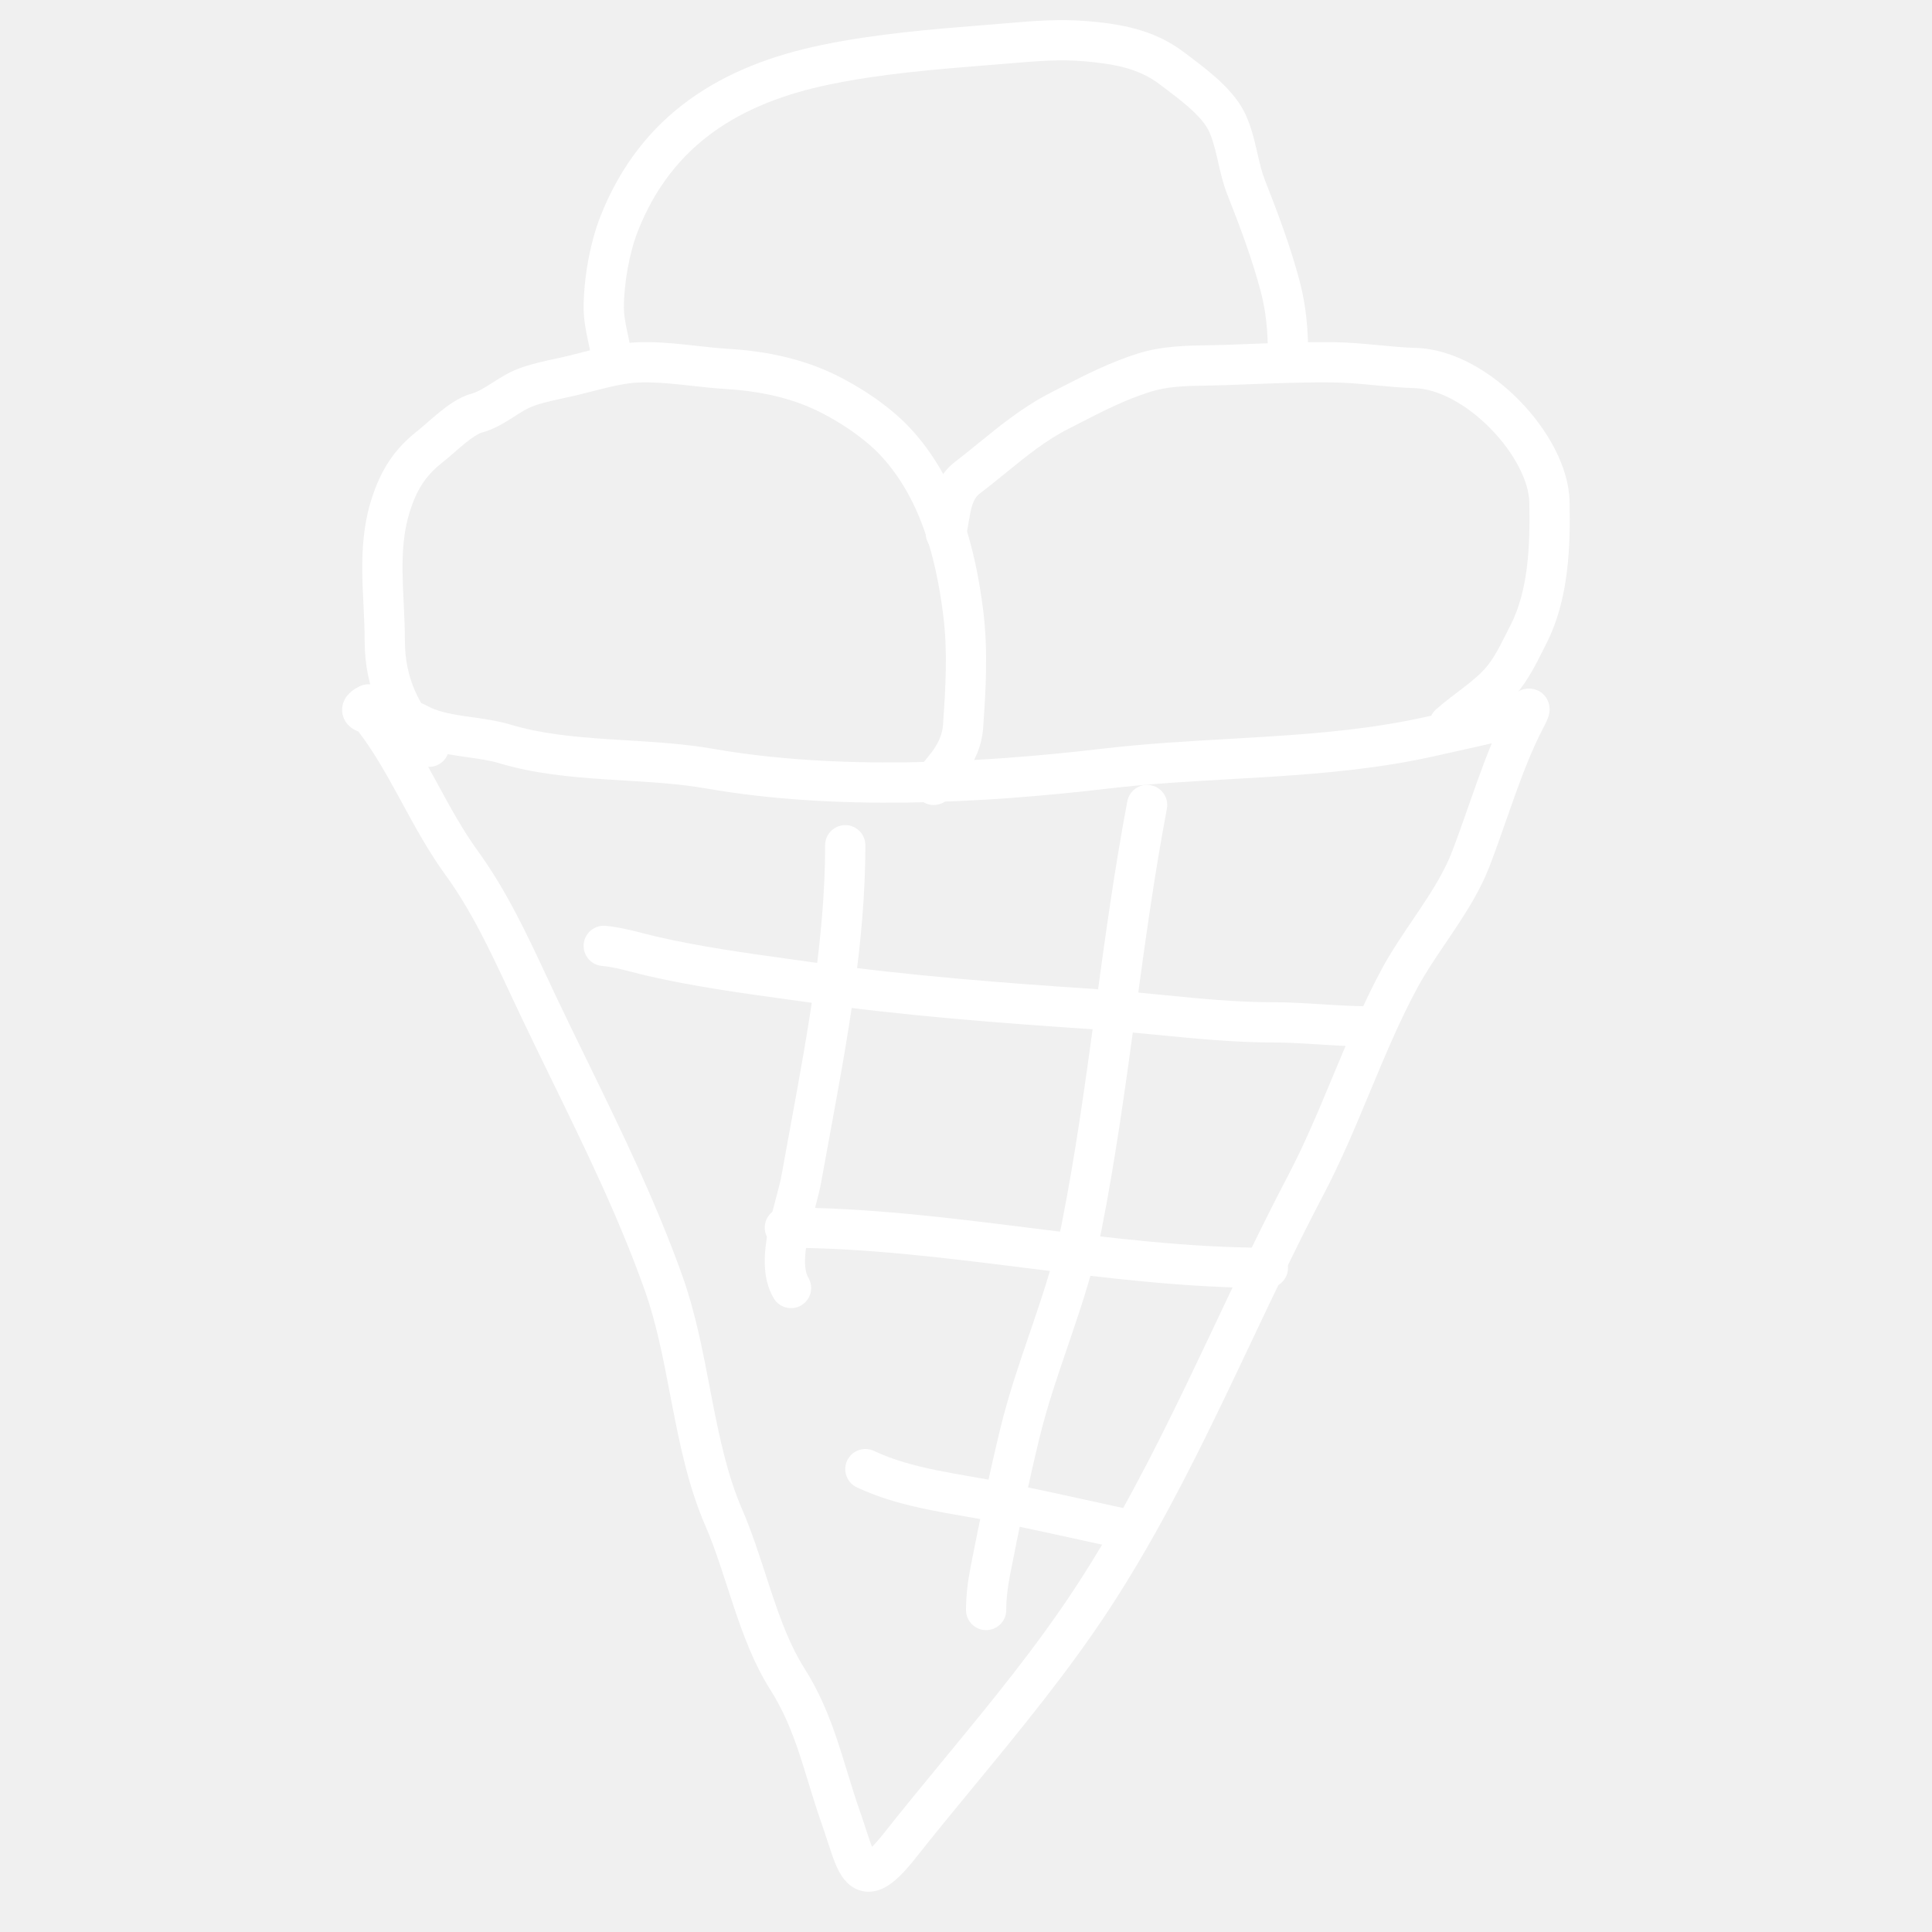
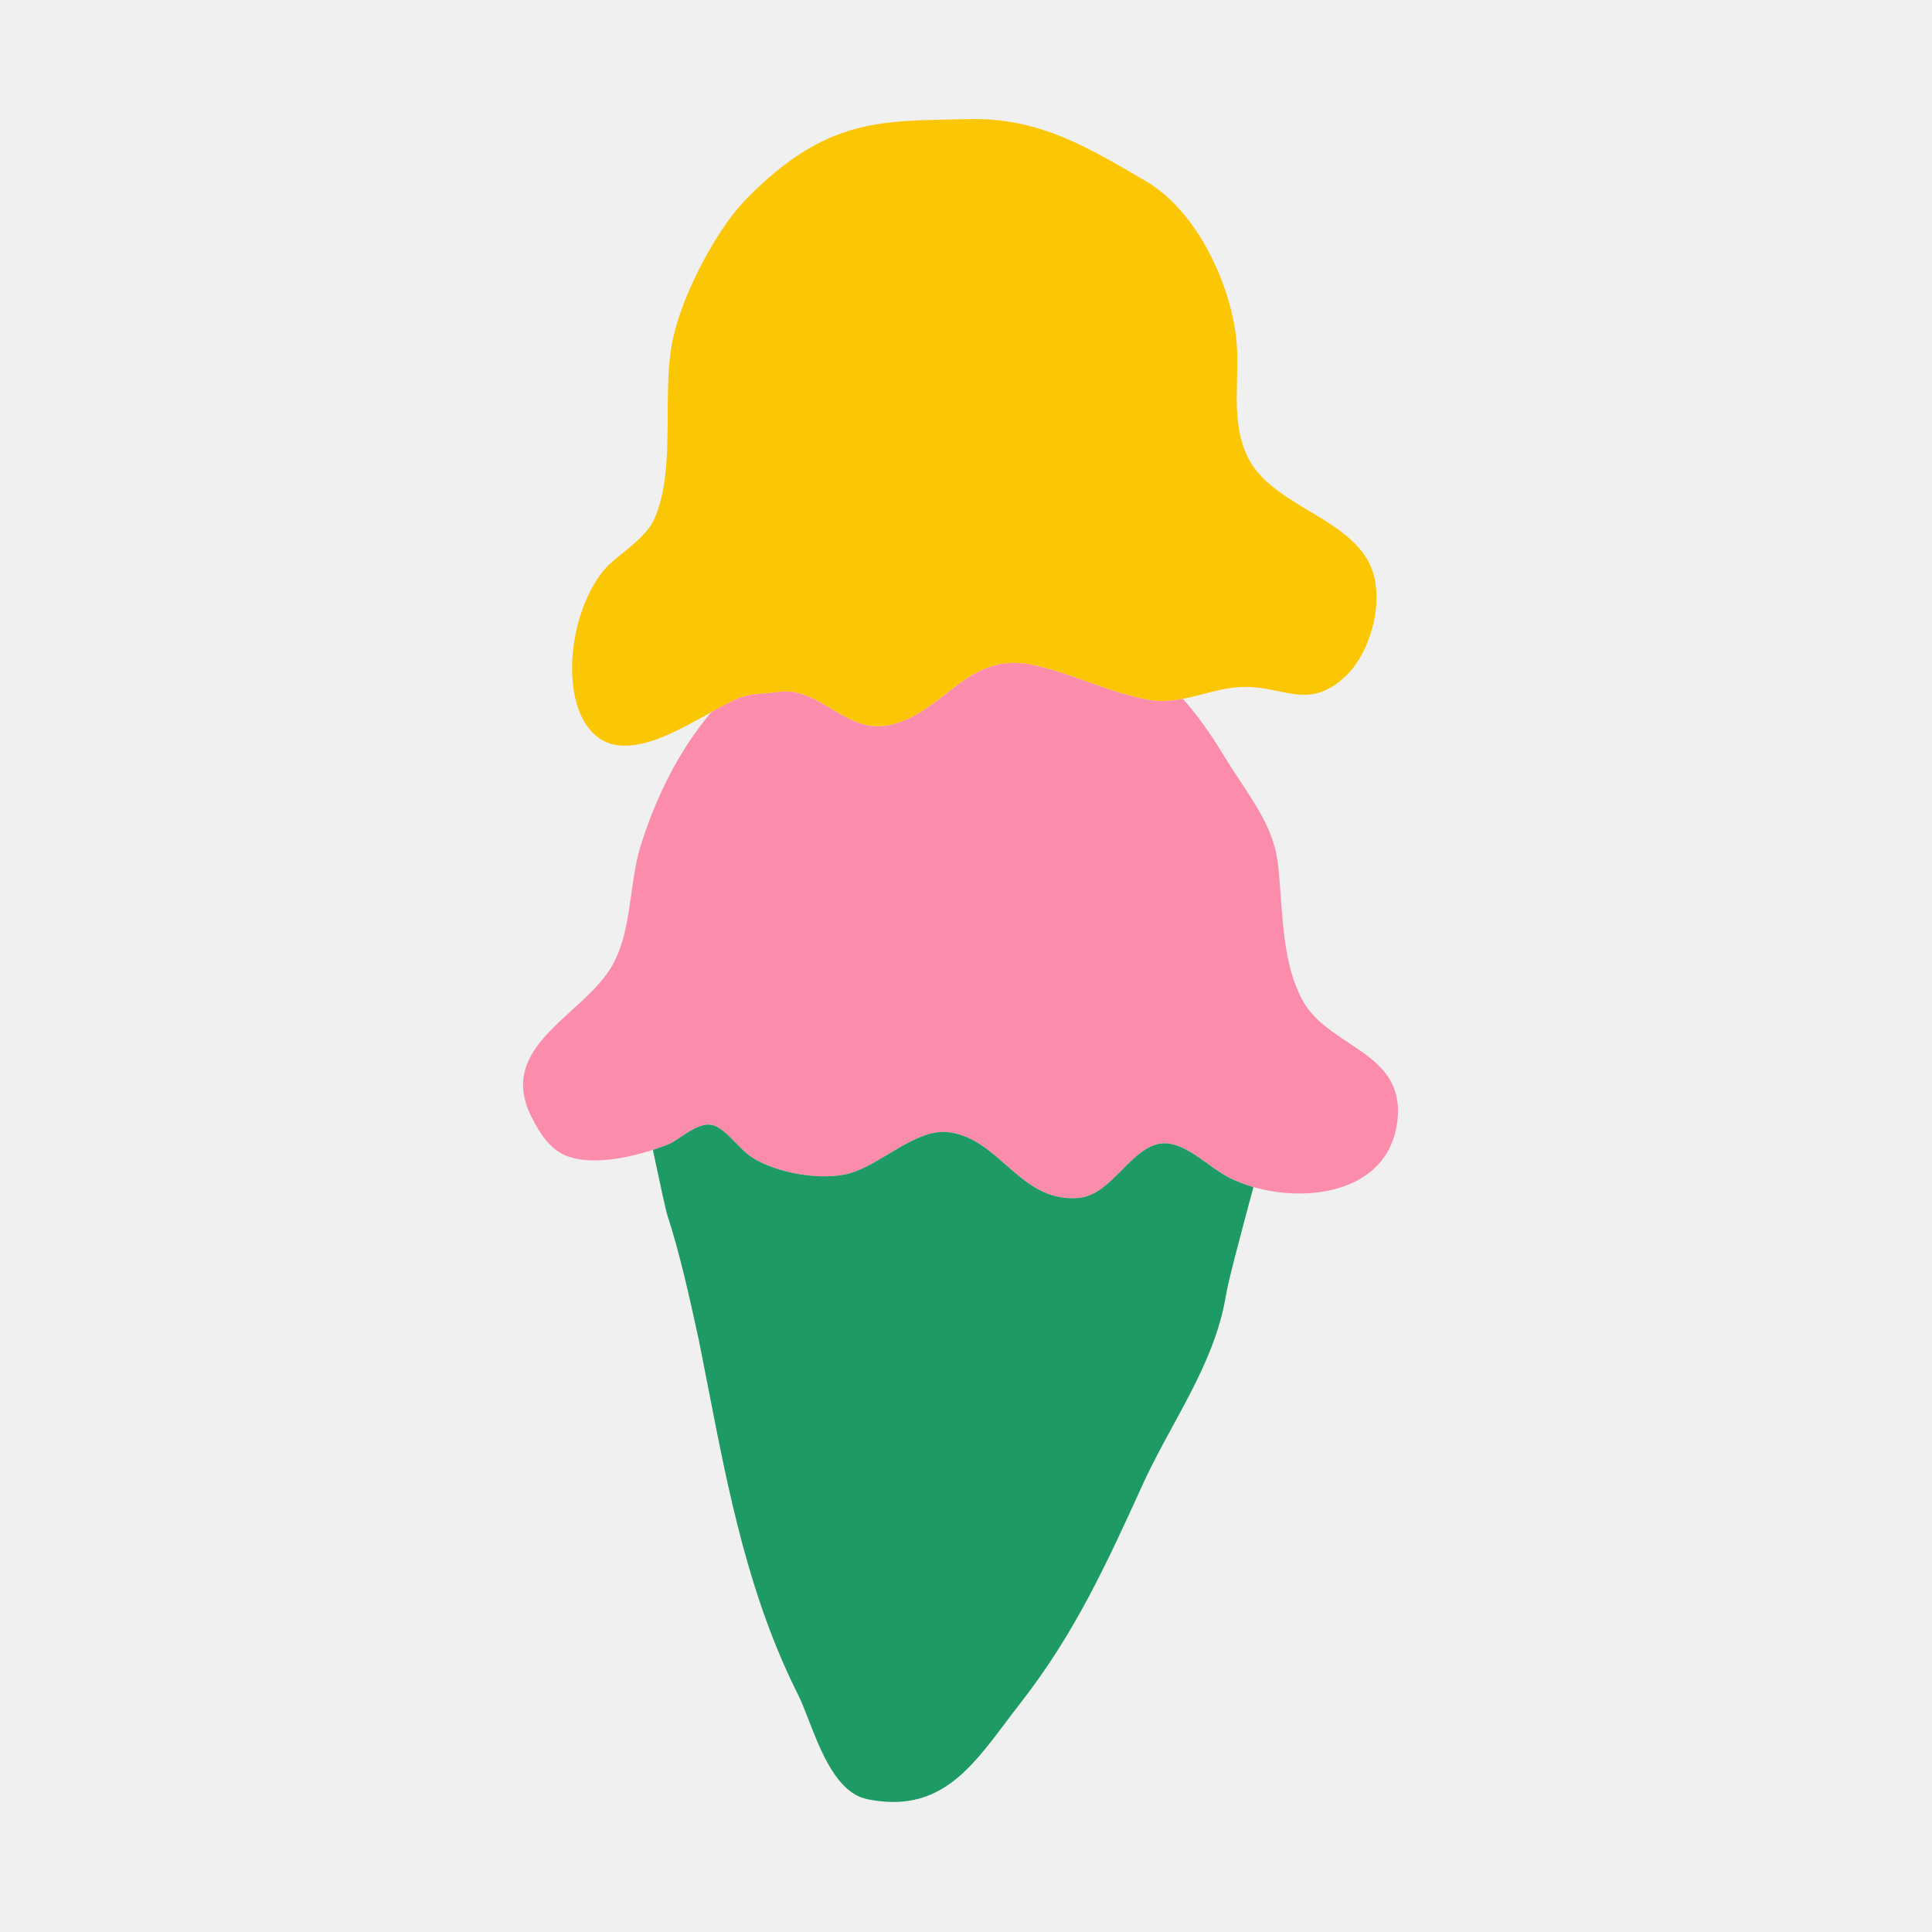
- <svg xmlns="http://www.w3.org/2000/svg" width="96" height="96" viewBox="0 0 96 96" fill="none">
-   <path fill-rule="evenodd" clip-rule="evenodd" d="M17.812 36.353C17.692 36.306 17.556 36.24 17.433 36.143C17.301 36.04 17.092 35.83 17.022 35.489C16.948 35.126 17.072 34.827 17.195 34.646C17.392 34.355 17.698 34.19 17.861 34.108C18.354 33.858 18.956 34.056 19.205 34.548C19.215 34.568 19.224 34.587 19.232 34.606C19.276 34.612 19.321 34.618 19.367 34.624C19.387 34.627 19.407 34.629 19.428 34.632C19.613 34.657 19.815 34.684 20.011 34.715C20.349 34.77 20.848 34.861 21.216 35.068C21.677 35.327 22.258 35.459 23.001 35.572C23.139 35.592 23.285 35.613 23.436 35.634C24.039 35.718 24.735 35.816 25.365 36.005C26.875 36.458 28.491 36.615 30.208 36.728C30.502 36.748 30.801 36.766 31.102 36.784C32.523 36.87 34.007 36.959 35.439 37.209C41.533 38.273 48.554 37.935 54.786 37.201C56.882 36.955 58.98 36.835 61.035 36.718C61.691 36.681 62.342 36.643 62.988 36.602C65.678 36.432 68.302 36.194 70.895 35.611C71.531 35.468 72.169 35.325 72.806 35.182L72.809 35.182C73.445 35.039 74.079 34.897 74.71 34.755C74.846 34.725 74.95 34.658 75.113 34.553C75.181 34.51 75.259 34.46 75.354 34.403C75.389 34.382 75.443 34.351 75.506 34.321C75.55 34.3 75.69 34.236 75.875 34.218C76.085 34.198 76.551 34.235 76.838 34.684C77.046 35.01 76.998 35.334 76.988 35.403L76.988 35.404C76.96 35.594 76.882 35.765 76.849 35.839L76.848 35.84C76.8 35.947 76.736 36.073 76.662 36.215C76.152 37.189 75.716 38.305 75.289 39.49C75.146 39.888 75.002 40.299 74.857 40.714C74.58 41.505 74.298 42.31 74.007 43.065C73.561 44.218 72.892 45.278 72.241 46.252C72.105 46.457 71.97 46.656 71.837 46.853C71.317 47.622 70.83 48.341 70.427 49.088C69.567 50.679 68.857 52.37 68.129 54.118L68.06 54.283C67.361 55.964 66.64 57.695 65.771 59.35C64.507 61.755 63.349 64.2 62.182 66.664C61.706 67.668 61.23 68.675 60.743 69.684C59.072 73.152 57.304 76.612 55.163 79.892C53.126 83.012 50.732 85.919 48.385 88.769C47.397 89.968 46.418 91.156 45.478 92.347C44.971 92.987 44.484 93.503 43.988 93.773C43.721 93.919 43.382 94.034 42.998 93.991C42.6 93.947 42.295 93.751 42.081 93.535C41.714 93.164 41.502 92.612 41.355 92.199C41.278 91.98 41.2 91.741 41.123 91.503L41.108 91.456C41.024 91.197 40.938 90.933 40.842 90.661C40.62 90.031 40.428 89.416 40.247 88.826C40.224 88.748 40.2 88.67 40.176 88.594C40.02 88.082 39.87 87.593 39.708 87.107C39.336 85.998 38.911 84.958 38.259 83.932C37.463 82.678 36.922 81.214 36.455 79.815C36.341 79.474 36.231 79.138 36.124 78.808C35.778 77.744 35.452 76.742 35.051 75.819C34.218 73.902 33.786 71.823 33.402 69.834C33.368 69.658 33.334 69.483 33.3 69.308C32.949 67.476 32.614 65.732 32.035 64.106C30.759 60.516 29.11 57.138 27.415 53.663C26.9 52.608 26.381 51.544 25.866 50.462C25.68 50.07 25.498 49.681 25.317 49.295C24.343 47.214 23.42 45.243 22.124 43.459C21.306 42.333 20.633 41.098 19.997 39.93C19.93 39.806 19.863 39.682 19.796 39.56C19.162 38.4 18.547 37.314 17.812 36.353ZM20.657 37.02C20.972 37.548 21.266 38.08 21.551 38.601C21.617 38.722 21.683 38.842 21.748 38.962C22.395 40.149 23.005 41.269 23.742 42.283C25.16 44.236 26.175 46.406 27.147 48.485C27.323 48.861 27.497 49.234 27.672 49.603C28.167 50.643 28.674 51.68 29.181 52.72C30.886 56.214 32.602 59.729 33.92 63.435C34.552 65.213 34.915 67.109 35.261 68.913C35.296 69.095 35.331 69.275 35.365 69.455C35.752 71.454 36.151 73.331 36.886 75.022C37.328 76.041 37.695 77.17 38.047 78.252C38.149 78.567 38.25 78.878 38.352 79.181C38.815 80.567 39.293 81.829 39.948 82.86C40.72 84.076 41.206 85.284 41.604 86.471C41.776 86.984 41.934 87.502 42.09 88.011C42.113 88.087 42.136 88.164 42.16 88.24C42.34 88.827 42.52 89.408 42.728 89.995C42.833 90.294 42.926 90.58 43.01 90.839L43.023 90.877C43.103 91.124 43.173 91.339 43.241 91.531C43.272 91.621 43.302 91.7 43.33 91.77C43.473 91.627 43.664 91.416 43.908 91.107C44.904 89.847 45.915 88.62 46.919 87.401C49.235 84.59 51.515 81.822 53.488 78.799C55.557 75.629 57.28 72.263 58.941 68.816C59.415 67.834 59.884 66.842 60.356 65.847C61.53 63.367 62.716 60.864 64 58.42C64.827 56.845 65.518 55.187 66.227 53.482L66.283 53.349C67.005 51.613 67.752 49.831 68.667 48.137C69.123 47.294 69.681 46.47 70.207 45.693C70.333 45.506 70.457 45.322 70.578 45.141C71.221 44.179 71.781 43.276 72.141 42.344C72.422 41.616 72.684 40.868 72.953 40.099C73.1 39.677 73.251 39.248 73.407 38.812C73.633 38.185 73.87 37.553 74.126 36.936C73.833 37.002 73.54 37.068 73.247 37.133L73.243 37.134C72.606 37.277 71.969 37.419 71.334 37.562C68.581 38.181 65.829 38.426 63.114 38.599C62.441 38.641 61.771 38.679 61.105 38.717C59.064 38.834 57.05 38.949 55.02 39.188C48.72 39.929 41.473 40.293 35.095 39.179C33.785 38.951 32.436 38.869 31.02 38.783C30.709 38.764 30.395 38.745 30.077 38.724C28.346 38.61 26.534 38.443 24.791 37.92C24.321 37.779 23.826 37.71 23.245 37.628C23.072 37.603 22.892 37.578 22.702 37.549C22.067 37.453 21.343 37.32 20.657 37.02Z" fill="white" />
-   <path fill-rule="evenodd" clip-rule="evenodd" d="M34.626 17.186C35.161 17.246 35.669 17.302 36.191 17.333C37.828 17.431 39.528 17.743 41.097 18.433C42.459 19.033 44.13 20.095 45.224 21.272C47.557 23.783 48.458 27.134 48.857 30.354C49.103 32.344 48.983 34.275 48.854 36.149C48.788 37.104 48.408 37.867 47.944 38.513C47.875 38.609 47.788 38.715 47.721 38.797L47.702 38.82C47.633 38.903 47.57 38.98 47.51 39.058C47.444 39.143 47.398 39.209 47.369 39.256C47.366 39.261 47.363 39.266 47.361 39.27C47.221 39.772 46.714 40.086 46.196 39.979C45.655 39.868 45.307 39.339 45.419 38.798C45.469 38.554 45.581 38.349 45.658 38.221C45.744 38.079 45.842 37.944 45.929 37.833C46.007 37.731 46.089 37.632 46.155 37.552L46.175 37.528C46.253 37.433 46.295 37.38 46.319 37.347C46.646 36.892 46.827 36.48 46.859 36.011C46.989 34.123 47.092 32.373 46.872 30.599C46.491 27.525 45.663 24.683 43.759 22.634C42.896 21.705 41.473 20.784 40.291 20.264C39.001 19.696 37.55 19.418 36.072 19.33C35.494 19.295 34.913 19.23 34.362 19.169C34.176 19.149 33.993 19.128 33.815 19.11C33.092 19.034 32.412 18.981 31.736 19.006C31.045 19.032 30.239 19.238 29.397 19.453C29.142 19.518 28.883 19.584 28.624 19.646C28.368 19.707 28.127 19.759 27.898 19.808C27.36 19.925 26.887 20.026 26.441 20.201C26.167 20.308 25.908 20.473 25.548 20.702C25.508 20.727 25.466 20.753 25.423 20.781C25.038 21.025 24.53 21.337 23.933 21.498C23.785 21.538 23.501 21.707 23.079 22.05C22.89 22.204 22.703 22.368 22.512 22.534L22.502 22.543C22.316 22.705 22.117 22.878 21.936 23.02C21.158 23.632 20.704 24.339 20.366 25.411C20.06 26.38 19.988 27.369 20.002 28.437C20.008 28.93 20.032 29.426 20.058 29.946C20.06 29.991 20.062 30.036 20.064 30.081C20.092 30.643 20.119 31.23 20.119 31.827C20.119 33.692 20.807 35.087 22.051 36.425C22.427 36.83 22.404 37.462 21.999 37.839C21.595 38.214 20.962 38.191 20.586 37.787C19.077 36.162 18.119 34.301 18.119 31.827C18.119 31.285 18.094 30.742 18.067 30.179C18.064 30.132 18.062 30.085 18.06 30.038C18.035 29.525 18.009 28.994 18.002 28.463C17.987 27.298 18.061 26.067 18.458 24.809C18.894 23.427 19.55 22.351 20.701 21.447C20.834 21.343 20.991 21.206 21.188 21.035L21.207 21.018C21.391 20.858 21.601 20.674 21.817 20.499C22.228 20.165 22.808 19.73 23.413 19.567C23.686 19.494 23.963 19.338 24.353 19.091C24.393 19.066 24.434 19.039 24.477 19.012C24.812 18.798 25.244 18.522 25.712 18.338C26.32 18.101 27.038 17.946 27.628 17.819C27.821 17.777 28.001 17.739 28.158 17.701C28.34 17.657 28.543 17.605 28.762 17.549C29.628 17.326 30.732 17.042 31.662 17.008C32.483 16.977 33.276 17.042 34.023 17.12C34.229 17.142 34.429 17.164 34.626 17.186Z" fill="white" />
-   <path fill-rule="evenodd" clip-rule="evenodd" d="M61.963 17.096C63.39 17.041 64.843 16.985 66.304 17.004C67.023 17.013 67.733 17.078 68.403 17.142C68.437 17.145 68.471 17.148 68.505 17.151C69.149 17.212 69.754 17.27 70.356 17.288C72.255 17.343 74.139 18.51 75.507 19.911C76.87 21.307 77.958 23.18 77.991 24.928C78.033 27.098 77.974 29.766 76.826 32.001C76.767 32.115 76.708 32.235 76.646 32.359C76.252 33.147 75.776 34.101 74.974 34.877C74.579 35.259 74.152 35.59 73.765 35.885C73.724 35.916 73.683 35.947 73.643 35.978C73.292 36.245 72.977 36.485 72.683 36.747C72.271 37.114 71.639 37.078 71.271 36.665C70.904 36.253 70.941 35.621 71.353 35.253C71.708 34.937 72.086 34.649 72.429 34.388C72.471 34.357 72.512 34.326 72.552 34.295C72.939 33.999 73.281 33.731 73.584 33.439C74.121 32.919 74.434 32.3 74.837 31.5C74.904 31.368 74.974 31.23 75.047 31.087C75.941 29.347 76.033 27.146 75.992 24.966C75.972 23.937 75.264 22.525 74.076 21.308C72.892 20.096 71.47 19.321 70.297 19.287C69.628 19.267 68.962 19.204 68.333 19.144C68.293 19.14 68.254 19.137 68.214 19.133C67.539 19.069 66.904 19.012 66.278 19.004C64.874 18.985 63.488 19.039 62.068 19.093C61.681 19.108 61.293 19.123 60.9 19.137C60.579 19.148 60.274 19.153 59.982 19.159C58.93 19.177 58.04 19.192 57.154 19.47C55.919 19.857 54.822 20.419 53.609 21.042C53.441 21.128 53.27 21.216 53.097 21.304C51.96 21.883 51.014 22.653 49.984 23.491C49.566 23.831 49.134 24.183 48.67 24.537C48.482 24.681 48.36 24.891 48.262 25.275C48.212 25.474 48.176 25.685 48.132 25.944L48.131 25.952C48.09 26.193 48.041 26.482 47.966 26.763C47.825 27.297 47.277 27.614 46.743 27.472C46.209 27.33 45.892 26.783 46.034 26.249C46.081 26.069 46.117 25.868 46.16 25.61C46.162 25.601 46.163 25.592 46.165 25.583C46.205 25.347 46.253 25.063 46.324 24.783C46.475 24.186 46.761 23.479 47.456 22.948C47.813 22.676 48.182 22.375 48.565 22.064C49.651 21.179 50.848 20.205 52.19 19.522C52.355 19.437 52.521 19.352 52.688 19.266C53.888 18.649 55.145 18.003 56.556 17.561C57.746 17.188 59.007 17.17 60.092 17.154C60.349 17.15 60.596 17.146 60.831 17.138C61.206 17.125 61.584 17.11 61.963 17.096Z" fill="white" />
-   <path fill-rule="evenodd" clip-rule="evenodd" d="M50.215 3.146C50.02 3.162 49.822 3.179 49.62 3.195C49.464 3.208 49.308 3.22 49.153 3.232C46.455 3.449 43.843 3.658 41.257 4.19C36.764 5.113 33.388 7.193 31.696 11.482C31.271 12.559 31 14.103 31 15.284C31 15.621 31.064 15.993 31.16 16.446C31.175 16.517 31.191 16.591 31.207 16.667C31.288 17.042 31.383 17.477 31.427 17.894C31.486 18.443 31.088 18.936 30.539 18.994C29.99 19.053 29.497 18.655 29.439 18.106C29.406 17.805 29.34 17.498 29.26 17.126C29.242 17.041 29.223 16.952 29.203 16.86C29.105 16.398 29 15.848 29 15.284C29 13.876 29.31 12.081 29.836 10.748C31.851 5.64 35.929 3.243 40.855 2.231C43.565 1.674 46.291 1.455 48.962 1.241C49.127 1.228 49.293 1.215 49.459 1.201C49.649 1.186 49.841 1.17 50.033 1.153C51.326 1.044 52.669 0.93 54.081 1.055C55.66 1.195 57.327 1.451 58.844 2.604C58.913 2.656 58.986 2.711 59.063 2.769C59.452 3.063 59.937 3.428 60.386 3.825C60.915 4.292 61.489 4.882 61.83 5.564C62.138 6.179 62.302 6.849 62.433 7.414C62.448 7.477 62.462 7.539 62.476 7.6C62.596 8.12 62.695 8.55 62.849 8.94C63.489 10.562 64.122 12.245 64.584 13.99C64.897 15.173 65 16.366 65 17.533C65 18.085 64.552 18.533 64 18.533C63.448 18.533 63 18.085 63 17.533C63 16.48 62.906 15.47 62.65 14.502C62.22 12.876 61.624 11.284 60.989 9.675C60.775 9.135 60.641 8.549 60.527 8.051C60.513 7.987 60.499 7.926 60.485 7.865C60.352 7.291 60.231 6.837 60.042 6.46C59.875 6.127 59.536 5.742 59.062 5.323C58.677 4.984 58.266 4.674 57.877 4.381C57.795 4.319 57.714 4.257 57.634 4.197C56.593 3.406 55.416 3.181 53.905 3.047C52.678 2.938 51.52 3.036 50.215 3.146Z" fill="white" />
-   <path fill-rule="evenodd" clip-rule="evenodd" d="M29.004 46.91C29.053 46.361 29.539 45.955 30.089 46.004C30.749 46.063 31.447 46.243 32.036 46.394C32.242 46.447 32.434 46.497 32.607 46.537C34.824 47.047 37.057 47.355 39.343 47.671C39.701 47.72 40.061 47.77 40.422 47.821C45.13 48.481 49.817 48.841 54.575 49.158C55.71 49.233 56.796 49.341 57.861 49.447C59.67 49.626 61.42 49.8 63.25 49.8C64.057 49.8 64.867 49.851 65.645 49.9L65.674 49.902C66.472 49.952 67.238 50 68 50C68.552 50 69 50.448 69 51C69 51.552 68.552 52 68 52C67.165 52 66.337 51.948 65.549 51.898L65.548 51.898C64.749 51.848 63.993 51.8 63.25 51.8C61.339 51.8 59.396 51.609 57.506 51.423C56.464 51.321 55.438 51.22 54.442 51.153C49.677 50.836 44.929 50.473 40.144 49.801C39.791 49.752 39.435 49.703 39.079 49.654C36.799 49.339 34.469 49.017 32.159 48.486C31.874 48.42 31.616 48.354 31.375 48.291C30.847 48.156 30.398 48.04 29.91 47.996C29.36 47.947 28.955 47.461 29.004 46.91Z" fill="white" />
-   <path fill-rule="evenodd" clip-rule="evenodd" d="M38 61C38 60.448 38.448 60 39 60C43.069 60 47.118 60.507 51.094 61.004L51.124 61.008C55.132 61.509 59.066 62 63 62C63.552 62 64 62.448 64 63C64 63.552 63.552 64 63 64C58.931 64 54.883 63.494 50.907 62.996L50.876 62.992C46.869 62.491 42.934 62 39 62C38.448 62 38 61.552 38 61Z" fill="white" />
-   <path fill-rule="evenodd" clip-rule="evenodd" d="M42.096 72.572C42.333 72.073 42.929 71.86 43.428 72.096C44.364 72.54 45.421 72.826 46.552 73.058C47.117 73.173 47.688 73.272 48.267 73.373C48.294 73.377 48.321 73.382 48.348 73.387C48.896 73.481 49.453 73.578 49.994 73.686C51.57 74.002 53.142 74.348 54.703 74.692C55.208 74.803 55.711 74.913 56.213 75.023C56.752 75.141 57.095 75.673 56.977 76.213C56.859 76.753 56.327 77.095 55.787 76.977C55.276 76.866 54.768 76.754 54.26 76.642C52.703 76.3 51.156 75.959 49.6 75.647C49.087 75.544 48.554 75.452 47.998 75.356C47.974 75.352 47.95 75.348 47.926 75.343C47.349 75.244 46.75 75.139 46.151 75.017C44.958 74.773 43.72 74.448 42.572 73.904C42.073 73.667 41.86 73.071 42.096 72.572Z" fill="white" />
-   <path fill-rule="evenodd" clip-rule="evenodd" d="M57.187 39.018C57.729 39.121 58.085 39.644 57.982 40.187C57.349 43.521 56.89 46.89 56.428 50.289C56.412 50.404 56.396 50.519 56.38 50.634C55.903 54.14 55.414 57.676 54.722 61.178C54.361 62.999 53.792 64.733 53.223 66.404C53.164 66.577 53.105 66.748 53.047 66.919C52.533 68.424 52.035 69.881 51.667 71.383C51.116 73.63 50.645 75.931 50.195 78.225C50.076 78.832 50 79.426 50 80C50 80.552 49.552 81 49 81C48.448 81 48 80.552 48 80C48 79.255 48.098 78.525 48.233 77.84C48.684 75.54 49.162 73.201 49.724 70.907C50.115 69.313 50.642 67.77 51.153 66.276C51.212 66.103 51.271 65.931 51.329 65.76C51.898 64.089 52.428 62.468 52.76 60.79C53.439 57.355 53.92 53.877 54.399 50.364C54.415 50.243 54.432 50.122 54.448 50C54.909 46.616 55.374 43.201 56.017 39.813C56.12 39.271 56.644 38.914 57.187 39.018Z" fill="white" />
-   <path fill-rule="evenodd" clip-rule="evenodd" d="M42 41C42.552 41 43 41.448 43 42C43 46.791 42.106 51.646 41.249 56.304C41.098 57.122 40.949 57.934 40.805 58.738C40.735 59.133 40.612 59.593 40.495 60.032L40.482 60.081C40.356 60.553 40.23 61.028 40.138 61.495C40.044 61.963 39.993 62.385 40.001 62.744C40.009 63.106 40.077 63.34 40.165 63.487C40.448 63.962 40.293 64.576 39.819 64.859C39.345 65.142 38.731 64.987 38.448 64.513C38.121 63.966 38.014 63.353 38.001 62.79C37.988 62.224 38.069 61.642 38.176 61.104C38.283 60.565 38.426 60.03 38.55 59.565C38.679 59.082 38.781 58.696 38.836 58.387C38.984 57.56 39.136 56.733 39.288 55.907C40.145 51.241 41 46.593 41 42C41 41.448 41.448 41 42 41Z" fill="white" />
+ <svg xmlns="http://www.w3.org/2000/svg" width="154" height="154" viewBox="0 0 154 154" fill="none">
+   <path d="M77.144 9.498C70.401 9.662 65.932 9.255 59.432 15.918C57.077 18.355 54.558 23.23 53.745 26.56C52.607 30.949 53.99 37.042 52.201 41.266C51.552 42.81 49.682 43.946 48.545 45.003C45.865 47.684 44.727 53.697 46.352 57.109C48.952 62.39 55.207 57.271 58.702 55.728C59.758 55.241 60.976 55.322 62.032 55.16C65.202 54.671 67.395 58.409 70.644 57.84C75.112 57.109 76.899 51.99 82.1 52.965C85.43 53.616 88.355 55.241 91.685 55.809C94.287 56.215 96.642 54.752 99.242 54.752C102.412 54.752 104.199 56.541 107.043 54.103C109.235 52.235 110.535 47.684 109.156 44.922C107.286 41.104 101.029 40.21 99.325 36.147C98.023 33.141 98.918 29.892 98.512 26.724C97.942 22.335 95.342 16.812 91.361 14.455C86.649 11.693 82.75 9.336 77.144 9.498Z" fill="#FBC604" />
+   <path d="M56.703 56.76C57.354 56.387 58.02 56.043 58.7 55.728C59.435 55.391 60.245 55.325 61.026 55.264C61.371 55.236 61.709 55.209 62.032 55.16C63.594 54.919 64.922 55.706 66.254 56.498C67.621 57.311 68.998 58.129 70.644 57.841C72.544 57.528 73.959 56.424 75.361 55.333C77.25 53.858 79.112 52.405 82.1 52.965C83.707 53.279 85.219 53.82 86.729 54.359C88.347 54.938 89.963 55.515 91.687 55.809C92.575 55.947 93.437 55.868 94.29 55.702C95.855 57.479 96.912 59.188 97.575 60.265L97.797 60.62C98.126 61.159 98.486 61.701 98.85 62.251C100.192 64.272 101.602 66.399 101.858 68.826C101.959 69.691 102.025 70.592 102.092 71.506C102.294 74.278 102.505 77.167 103.727 79.55C104.528 81.155 106.014 82.138 107.468 83.099C109.699 84.575 111.855 86.003 111.364 89.543C110.47 95.637 102.833 96.043 98.446 94.092C97.686 93.783 96.971 93.266 96.256 92.751C95.288 92.053 94.321 91.356 93.246 91.168C91.767 90.907 90.612 92.068 89.436 93.252C88.416 94.279 87.379 95.323 86.098 95.474C83.47 95.746 81.829 94.302 80.187 92.858C78.882 91.71 77.576 90.561 75.778 90.275C74.151 89.987 72.465 90.999 70.806 91.995C69.652 92.687 68.51 93.373 67.41 93.605C65.135 94.094 61.642 93.443 59.774 92.143C59.375 91.828 59.002 91.481 58.659 91.106C58.178 90.609 57.703 90.116 57.092 89.788C56.192 89.338 55.175 90.018 54.284 90.612C53.887 90.877 53.518 91.125 53.192 91.249C50.917 92.143 46.611 93.281 44.418 91.737C43.606 91.169 42.956 90.194 42.55 89.381C40.283 85.349 42.939 82.932 45.585 80.521C46.831 79.386 48.076 78.251 48.805 76.95C49.754 75.29 50.038 73.27 50.321 71.261C50.52 69.829 50.722 68.405 51.162 67.12C52.341 63.438 54.152 59.757 56.705 56.76H56.703Z" fill="#FB8CAC" />
+   <path d="M52.041 91.659C52.592 94.266 53.07 96.486 53.194 96.858C54.2 99.954 54.91 103.198 55.608 106.38L55.711 106.851C55.956 108.067 56.19 109.281 56.426 110.493C58.074 118.983 59.692 127.312 63.674 135.206C63.923 135.722 64.176 136.376 64.453 137.089C65.436 139.624 66.707 142.904 69.117 143.41C74.702 144.557 77.258 141.159 80.178 137.276C80.571 136.756 80.971 136.223 81.385 135.693C85.691 130.168 88.209 124.643 91.134 118.226C91.843 116.682 92.661 115.178 93.48 113.675C95.29 110.35 97.1 107.024 97.716 103.277C97.896 102.153 98.803 98.76 99.752 95.21L99.911 94.622C99.411 94.48 98.922 94.303 98.446 94.093C97.686 93.783 96.971 93.266 96.256 92.751C95.288 92.053 94.321 91.356 93.246 91.168C91.767 90.907 90.612 92.068 89.436 93.252C88.416 94.279 87.379 95.324 86.098 95.474C83.47 95.746 81.829 94.302 80.187 92.858C78.882 91.71 77.576 90.561 75.778 90.275C74.151 89.987 72.465 90.999 70.808 91.995C69.652 92.687 68.511 93.373 67.41 93.606C65.135 94.094 61.642 93.443 59.774 92.143C59.362 91.835 59.008 91.469 58.659 91.106C58.178 90.609 57.703 90.116 57.092 89.788C56.192 89.338 55.175 90.018 54.284 90.612C53.887 90.877 53.518 91.125 53.192 91.249C52.849 91.384 52.462 91.525 52.041 91.659Z" fill="#1E9A64" />
</svg>
